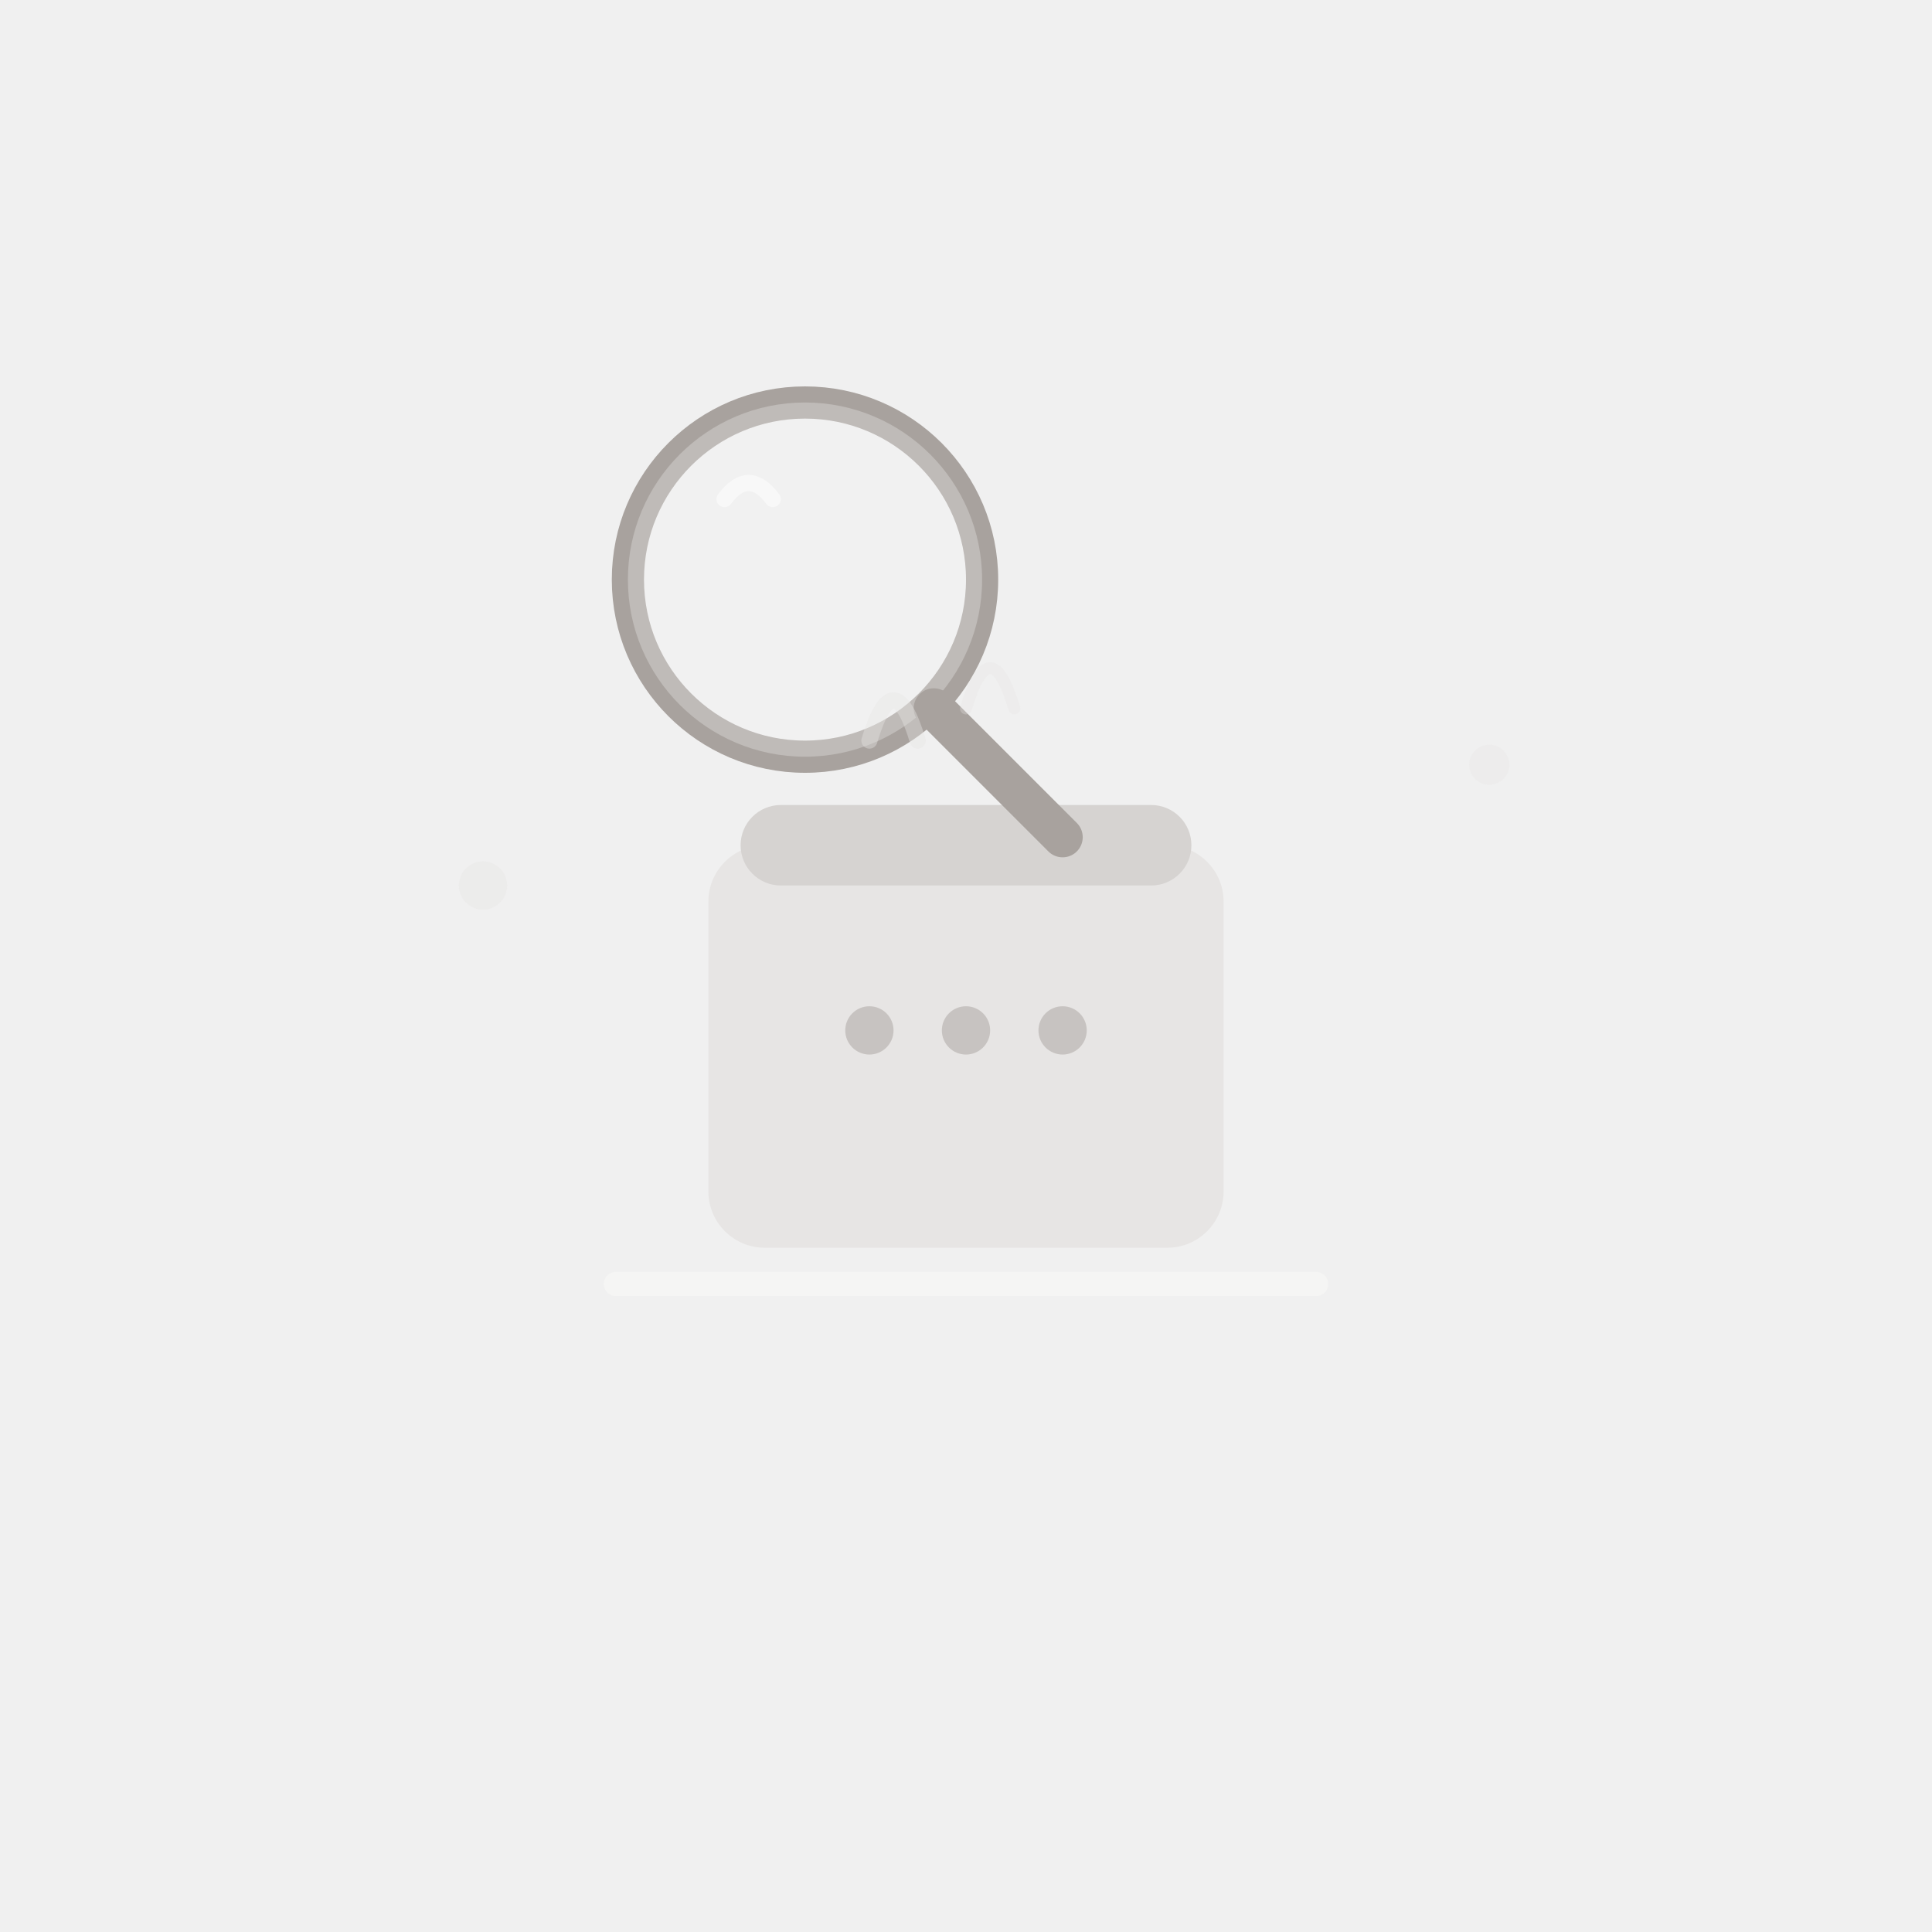
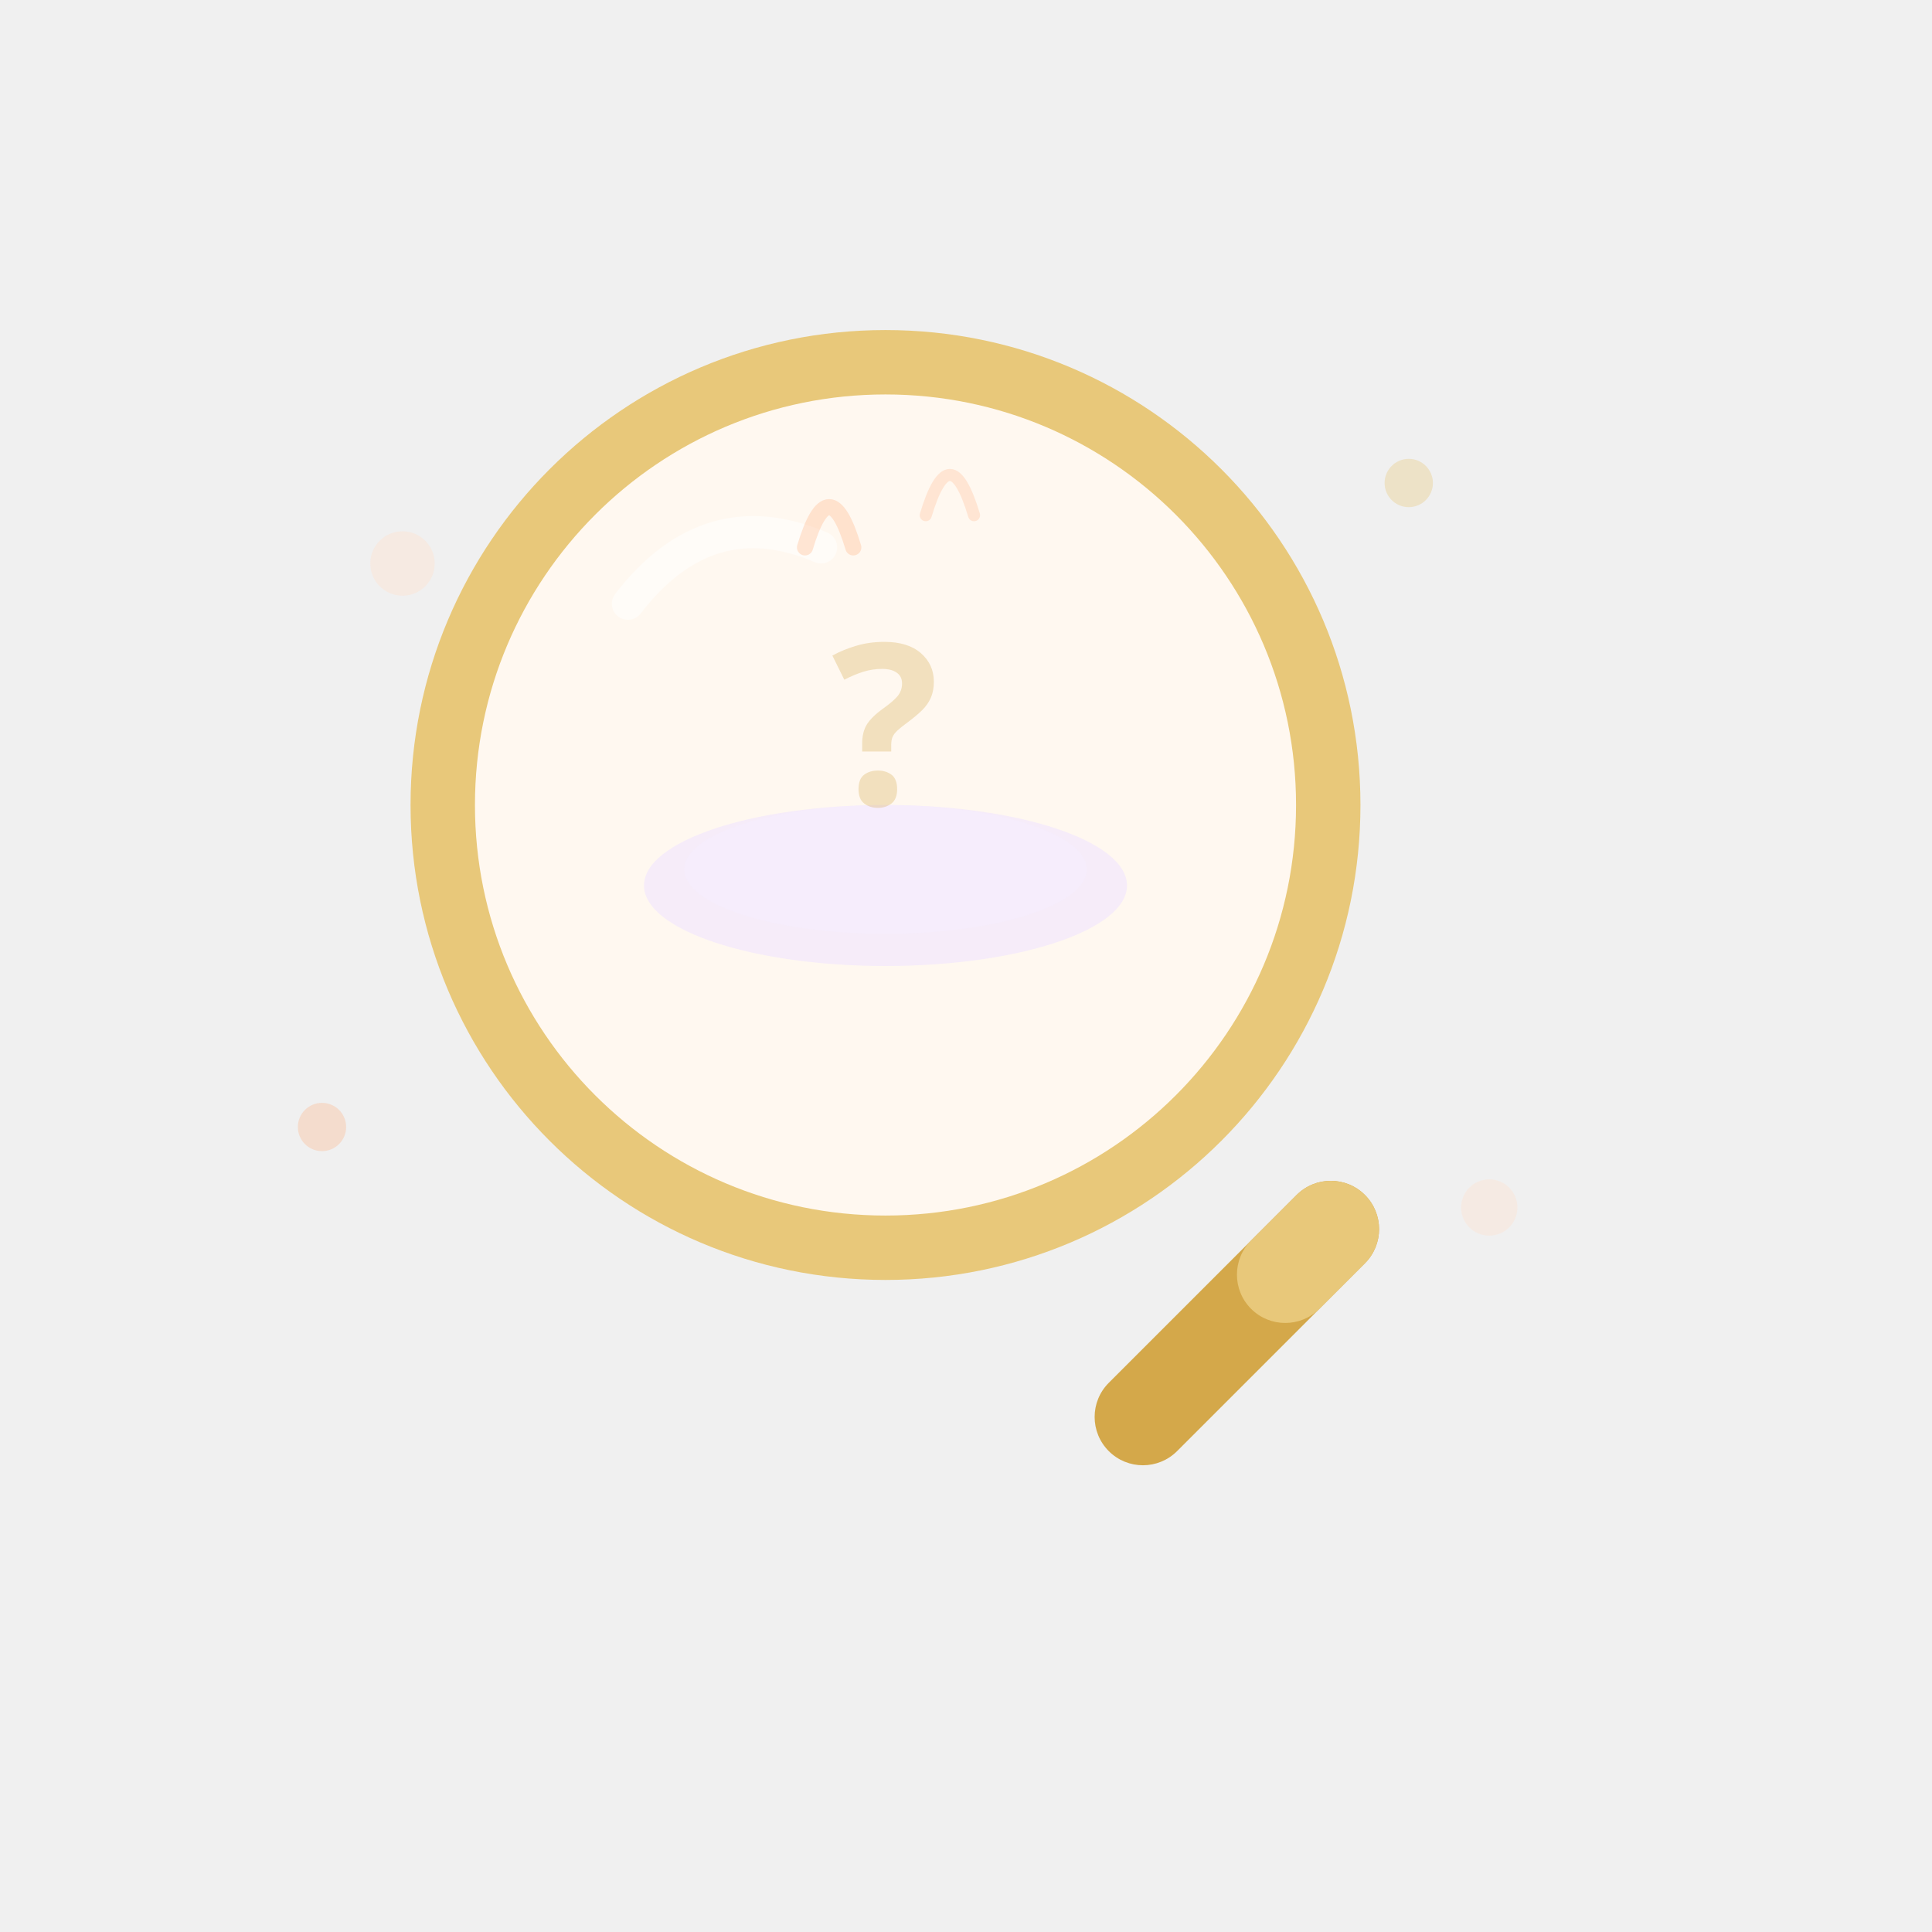
<svg xmlns="http://www.w3.org/2000/svg" width="240" height="240" viewBox="0 0 240 240" fill="none">
-   <rect x="88" y="105" width="64" height="50" rx="7" fill="#E7E5E4" />
-   <rect x="92" y="100" width="56" height="10" rx="5" fill="#D6D3D1" />
-   <circle cx="108" cy="128" r="3" fill="#A8A29E" opacity="0.5" />
-   <circle cx="120" cy="128" r="3" fill="#A8A29E" opacity="0.5" />
-   <circle cx="132" cy="128" r="3" fill="#A8A29E" opacity="0.5" />
-   <circle cx="100" cy="72" r="22" stroke="#A8A29E" stroke-width="4" fill="none" />
-   <circle cx="100" cy="72" r="22" fill="#F5F5F4" opacity="0.3" />
-   <line x1="116" y1="88" x2="132" y2="104" stroke="#A8A29E" stroke-width="5" stroke-linecap="round" />
-   <path d="M90 62 Q93 58 96 62" stroke="white" stroke-width="2" stroke-linecap="round" fill="none" opacity="0.5" />
-   <path d="M108 92 Q111 82 114 92" stroke="#E7E5E4" stroke-width="2" stroke-linecap="round" fill="none" opacity="0.4" />
-   <path d="M120 88 Q123 78 126 88" stroke="#E7E5E4" stroke-width="1.5" stroke-linecap="round" fill="none" opacity="0.3" />
-   <rect x="75" y="158" width="90" height="3" rx="1.5" fill="#F5F5F4" />
-   <circle cx="60" cy="110" r="3" fill="#E7E5E4" opacity="0.4" />
-   <circle cx="185" cy="95" r="2.5" fill="#E7E5E4" opacity="0.3" />
+   <circle cx="110" cy="100" r="55" stroke="#E8C87A" stroke-width="8" fill="#FFF8F0" />
+   <path d="M78 75 Q88 62 102 68" stroke="white" stroke-width="4" stroke-linecap="round" fill="none" opacity="0.5" />
+   <ellipse cx="110" cy="110" rx="30" ry="10" fill="#F0E4FF" opacity="0.6" />
+   <ellipse cx="110" cy="108" rx="25" ry="8" fill="#F5EDFF" opacity="0.5" />
+   <text x="110" y="100" font-family="sans-serif" font-size="28" font-weight="700" fill="#D4A84A" text-anchor="middle" opacity="0.3">?</text>
+   <rect x="148" y="142" width="12" height="45" rx="6" fill="#D4A84A" transform="rotate(45 154 164)" />
+   <rect x="148" y="142" width="12" height="20" rx="6" fill="#E8C87A" transform="rotate(45 154 164)" />
+   <circle cx="50" cy="70" r="4" fill="#FFE0CC" opacity="0.4" />
+   <circle cx="175" cy="60" r="3" fill="#E8C87A" opacity="0.35" />
+   <circle cx="40" cy="140" r="3" fill="#FFAD7D" opacity="0.3" />
+   <circle cx="185" cy="150" r="3.5" fill="#FFE0CC" opacity="0.35" />
+   <path d="M100 68 Q103 58 106 68" stroke="#FFAD7D" stroke-width="2" stroke-linecap="round" fill="none" opacity="0.3" />
+   <path d="M115 64 Q118 54 121 64" stroke="#FFAD7D" stroke-width="1.5" stroke-linecap="round" fill="none" opacity="0.25" />
</svg>
